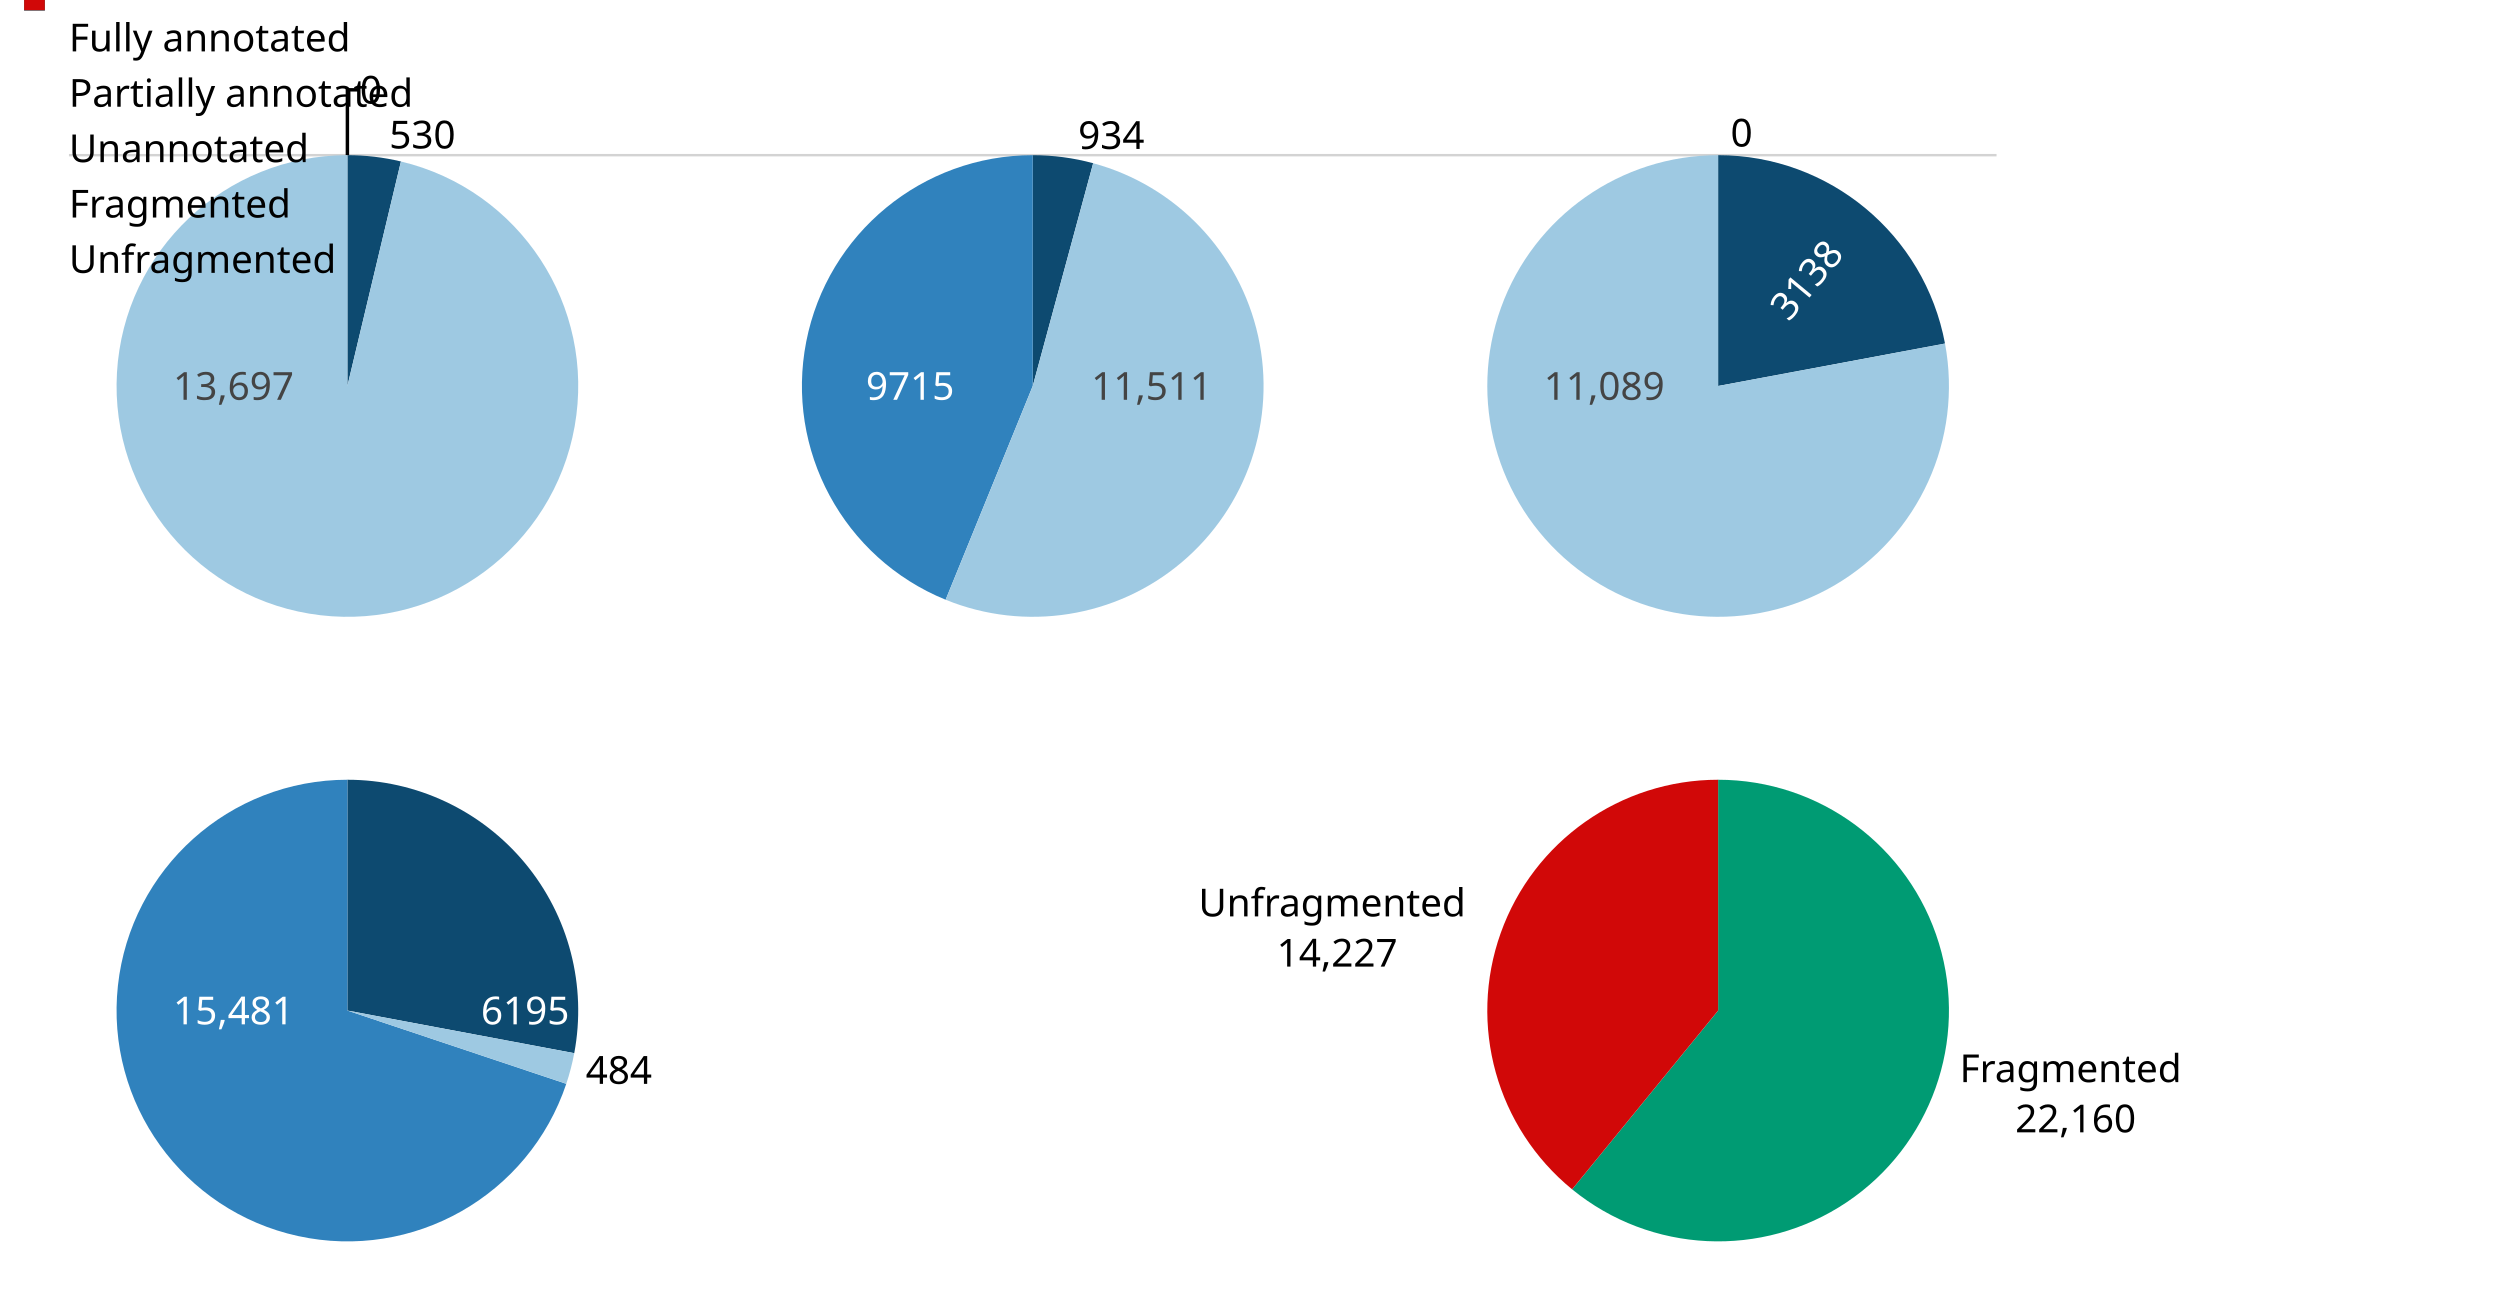
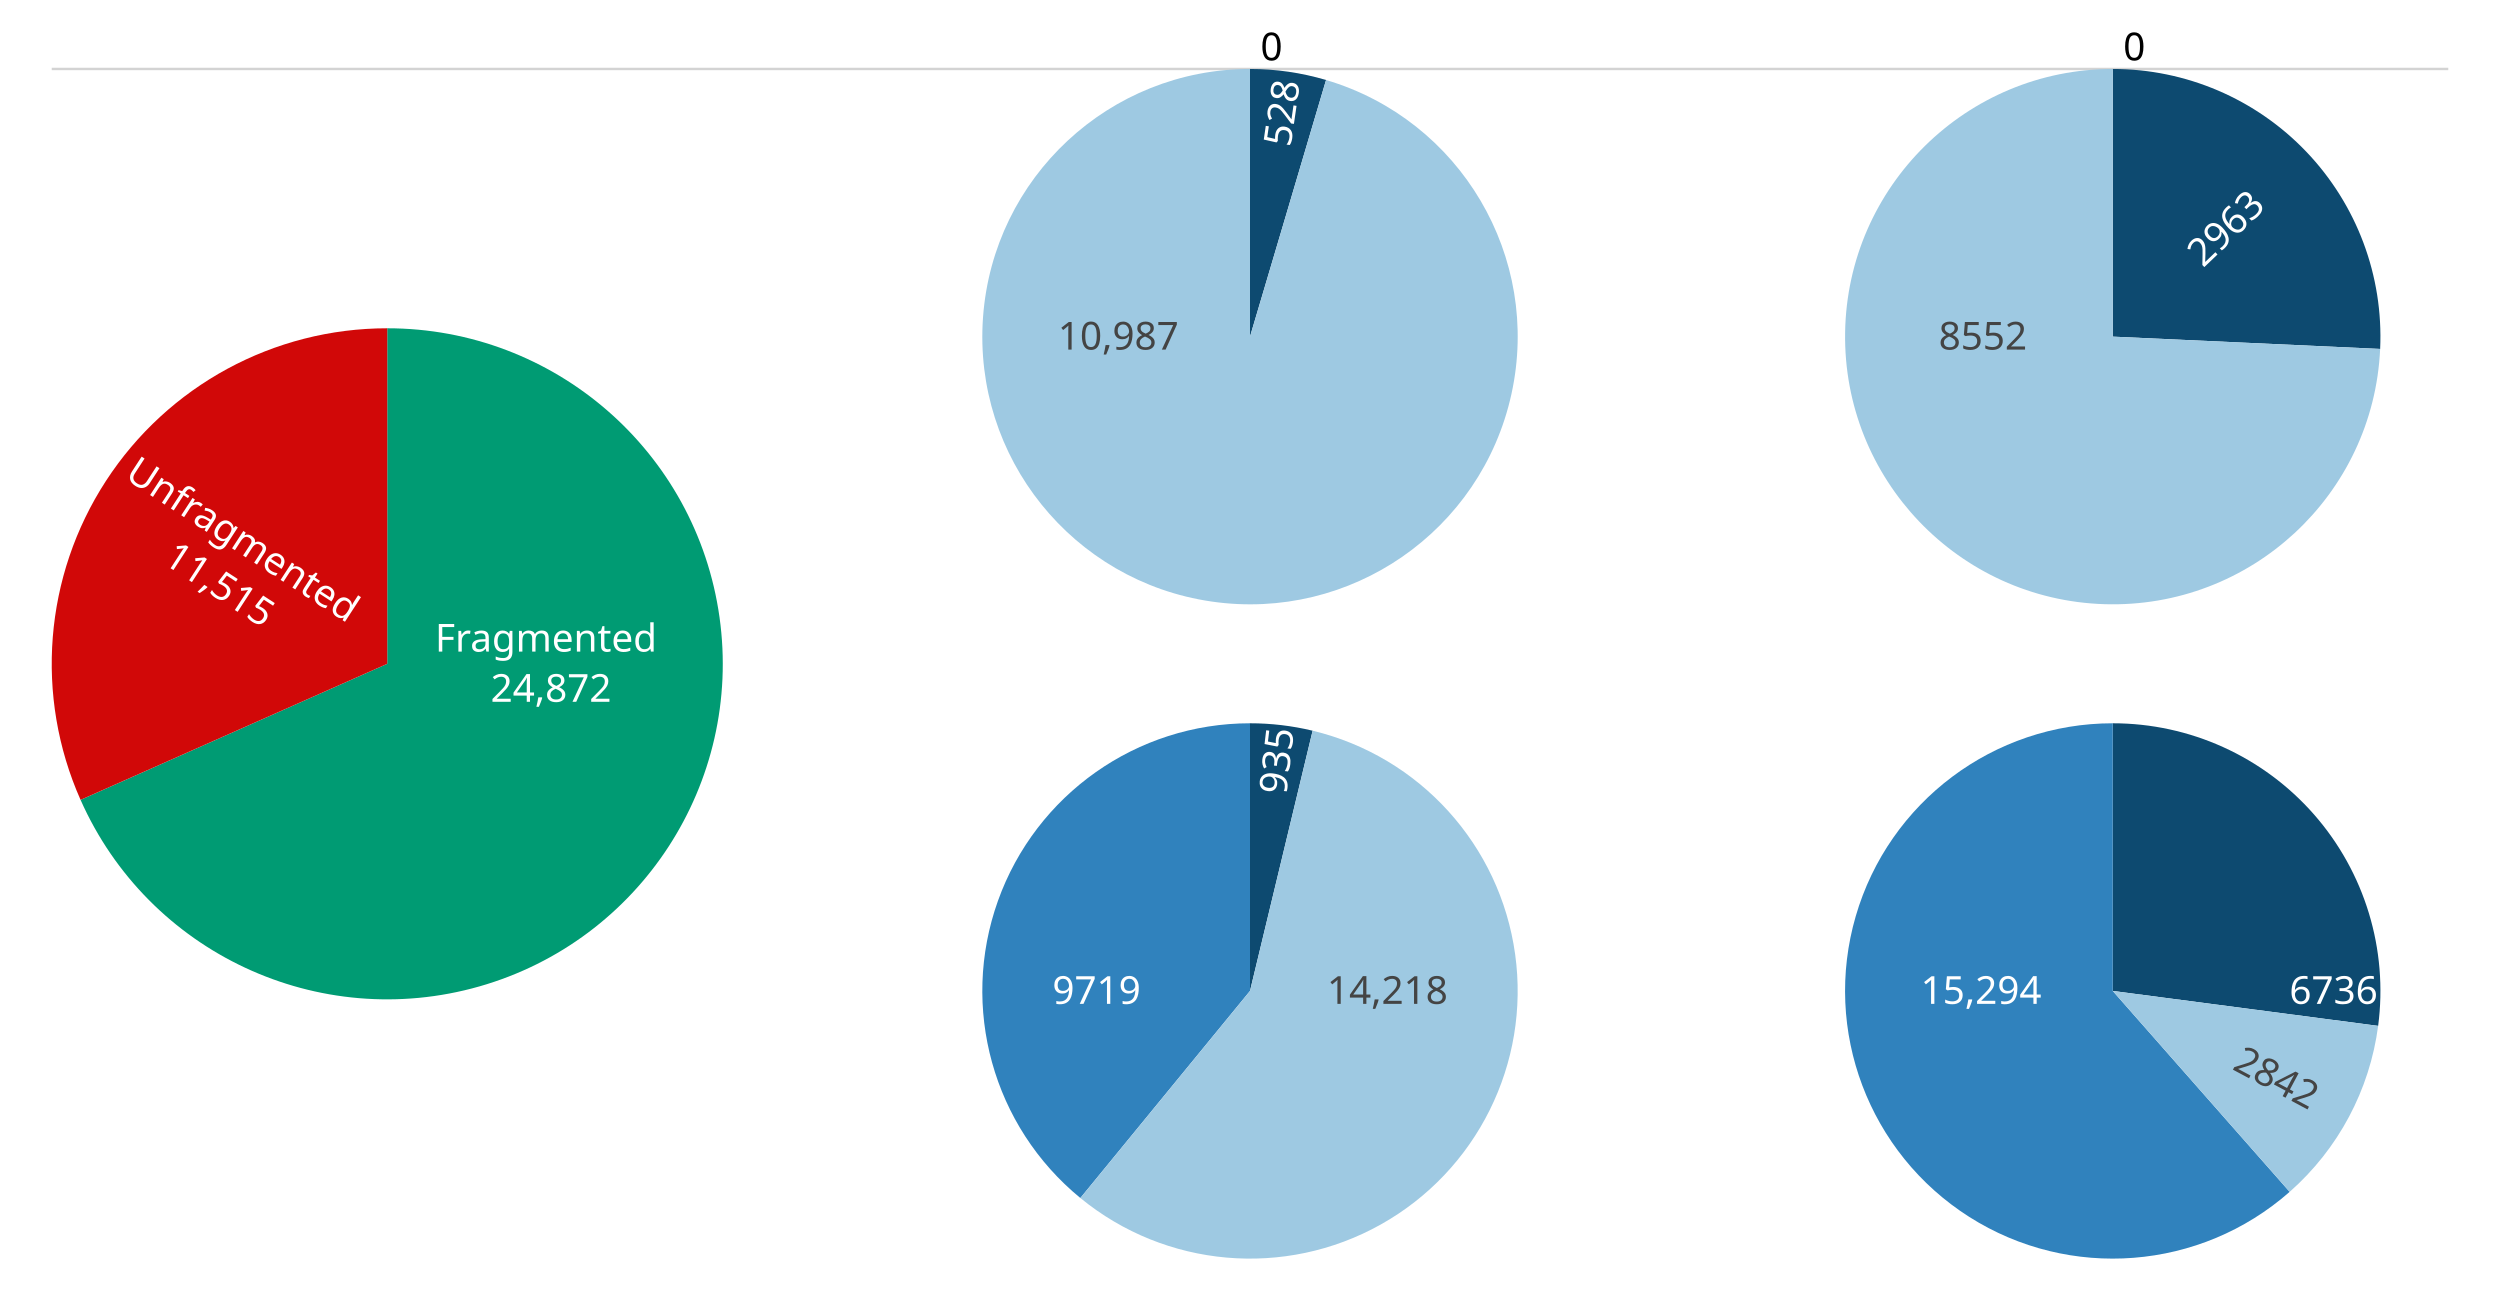
<svg xmlns="http://www.w3.org/2000/svg" class="main-svg" width="1450" height="760" style="" viewBox="0 0 1450 760">
  <rect x="0" y="0" width="1450" height="760" style="fill: rgb(255, 255, 255); fill-opacity: 1;" />
-   <defs id="defs-737d3f">
+   <defs id="defs-6f0f52">
    <g class="clips" />
    <g class="gradients" />
    <g class="patterns" />
  </defs>
  <g class="bglayer" />
  <g class="imagelayer" />
-   <path data-index="0" fill-rule="evenodd" d="M40,90L1158,90" style="opacity: 1; stroke: rgb(211, 211, 211); stroke-opacity: 1; fill: rgb(0, 0, 0); fill-opacity: 0; stroke-width: 1.4px;" />
+   <path data-index="0" fill-rule="evenodd" d="M30,40L1420,40" style="opacity: 1; stroke: rgb(211, 211, 211); stroke-opacity: 1; fill: rgb(0, 0, 0); fill-opacity: 0; stroke-width: 1.4px;" />
  <g class="cartesianlayer" />
  <g class="polarlayer" />
  <g class="smithlayer" />
  <g class="ternarylayer" />
  <g class="geolayer" />
  <g class="funnelarealayer" />
-   <path class="surface" d="M201.489,223.875l0,-133.875a133.875,133.875 0 0 1 31.051,3.651Z" style="opacity: 1;;pointer-events: none; fill: rgb(13, 74, 112); fill-opacity: 1; stroke-width: 0; stroke: rgb(68, 68, 68); stroke-opacity: 1;" />
-   <text data-notex="1" class="slicetext" transform="translate(244.9961,86.09304)" text-anchor="middle" x="0" y="0" style="opacity: 1;;font-family: sans-serif; font-size: 22.4px; fill: rgb(0, 0, 0); fill-opacity: 1; white-space: pre;">530</text>
-   <path class="surface" d="M201.489,223.875l0,-133.875a133.875,133.875 0 0 1 0,0Z" style="opacity: 1;;pointer-events: none; fill: rgb(48, 130, 189); fill-opacity: 1; stroke-width: 0; stroke: rgb(68, 68, 68); stroke-opacity: 1;" />
-   <text data-notex="1" class="slicetext" transform="translate(215.1139,60.09304)" text-anchor="middle" x="0" y="0" style="opacity: 1;;font-family: sans-serif; font-size: 22.4px; fill: rgb(0, 0, 0); fill-opacity: 1; white-space: pre;">0</text>
-   <path class="textline" stroke-width="2" d="M201.489,90V52.093h6.5" fill="none" style="opacity: 1;;stroke: rgb(0, 0, 0); stroke-opacity: 1;" />
-   <path class="surface" d="M201.489,223.875l31.051,-130.224a133.875,133.875 0 1 1 -31.051,-3.651Z" style="opacity: 1;;pointer-events: none; fill: rgb(158, 201, 226); fill-opacity: 1; stroke-width: 0; stroke: rgb(68, 68, 68); stroke-opacity: 1;" />
-   <text data-notex="1" class="slicetext" transform="translate(135.4437,231.875)" text-anchor="middle" x="0" y="0" style="opacity: 1;;font-family: sans-serif; font-size: 22.4px; fill: rgb(68, 68, 68); fill-opacity: 1; white-space: pre;">13,697</text>
-   <path class="surface" d="M599,223.875l0,-133.875a133.875,133.875 0 0 1 35.04,4.667Z" style="opacity: 1;;pointer-events: none; fill: rgb(13, 74, 112); fill-opacity: 1; stroke-width: 0; stroke: rgb(68, 68, 68); stroke-opacity: 1;" />
-   <text data-notex="1" class="slicetext" transform="translate(644.5499,86.39849)" text-anchor="middle" x="0" y="0" style="opacity: 1;;font-family: sans-serif; font-size: 22.4px; fill: rgb(0, 0, 0); fill-opacity: 1; white-space: pre;">934</text>
-   <path class="surface" d="M599,223.875l-50.53,123.973a133.875,133.875 0 0 1 50.53,-257.848Z" style="opacity: 1;;pointer-events: none; fill: rgb(48, 130, 189); fill-opacity: 1; stroke-width: 0; stroke: rgb(68, 68, 68); stroke-opacity: 1;" />
-   <text data-notex="1" class="slicetext" transform="translate(527.8756,231.875)" text-anchor="middle" x="0" y="0" style="opacity: 1;;font-family: sans-serif; font-size: 22.4px; fill: rgb(255, 255, 255); fill-opacity: 1; white-space: pre;">9715</text>
-   <path class="surface" d="M599,223.875l35.04,-129.208a133.875,133.875 0 1 1 -85.57,253.181Z" style="opacity: 1;;pointer-events: none; fill: rgb(158, 201, 226); fill-opacity: 1; stroke-width: 0; stroke: rgb(68, 68, 68); stroke-opacity: 1;" />
-   <text data-notex="1" class="slicetext" transform="translate(667.9642,231.875)" text-anchor="middle" x="0" y="0" style="opacity: 1;;font-family: sans-serif; font-size: 22.4px; fill: rgb(68, 68, 68); fill-opacity: 1; white-space: pre;">11,511</text>
-   <path class="surface" d="M996.511,223.875l0,-133.875a133.875,133.875 0 0 1 131.592,109.258Z" style="opacity: 1;;pointer-events: none; fill: rgb(13, 74, 112); fill-opacity: 1; stroke-width: 0; stroke: rgb(68, 68, 68); stroke-opacity: 1;" />
-   <text data-notex="1" class="slicetext" transform="translate(1053.837,167.354)rotate(-50.29802)" text-anchor="middle" x="0" y="0" style="opacity: 1;;font-family: sans-serif; font-size: 22.4px; fill: rgb(255, 255, 255); fill-opacity: 1; white-space: pre;">3138</text>
-   <path class="surface" d="M996.511,223.875l0,-133.875a133.875,133.875 0 0 1 0,0Z" style="opacity: 1;;pointer-events: none; fill: rgb(48, 130, 189); fill-opacity: 1; stroke-width: 0; stroke: rgb(68, 68, 68); stroke-opacity: 1;" />
-   <text data-notex="1" class="slicetext" transform="translate(1010.136,85)" text-anchor="middle" x="0" y="0" style="opacity: 1;;font-family: sans-serif; font-size: 22.4px; fill: rgb(0, 0, 0); fill-opacity: 1; white-space: pre;">0</text>
-   <path class="surface" d="M996.511,223.875l131.592,-24.617a133.875,133.875 0 1 1 -131.592,-109.258Z" style="opacity: 1;;pointer-events: none; fill: rgb(158, 201, 226); fill-opacity: 1; stroke-width: 0; stroke: rgb(68, 68, 68); stroke-opacity: 1;" />
-   <text data-notex="1" class="slicetext" transform="translate(930.4659,231.875)" text-anchor="middle" x="0" y="0" style="opacity: 1;;font-family: sans-serif; font-size: 22.4px; fill: rgb(68, 68, 68); fill-opacity: 1; white-space: pre;">11,089</text>
-   <path class="surface" d="M201.489,586.125l0,-133.875a133.875,133.875 0 0 1 131.573,158.595Z" style="opacity: 1;;pointer-events: none; fill: rgb(13, 74, 112); fill-opacity: 1; stroke-width: 0; stroke: rgb(68, 68, 68); stroke-opacity: 1;" />
-   <text data-notex="1" class="slicetext" transform="translate(304.5852,594.125)" text-anchor="middle" x="0" y="0" style="opacity: 1;;font-family: sans-serif; font-size: 22.4px; fill: rgb(255, 255, 255); fill-opacity: 1; white-space: pre;">6195</text>
-   <path class="surface" d="M201.489,586.125l126.954,42.487a133.875,133.875 0 1 1 -126.954,-176.362Z" style="opacity: 1;;pointer-events: none; fill: rgb(48, 130, 189); fill-opacity: 1; stroke-width: 0; stroke: rgb(68, 68, 68); stroke-opacity: 1;" />
-   <text data-notex="1" class="slicetext" transform="translate(135.4437,594.125)" text-anchor="middle" x="0" y="0" style="opacity: 1;;font-family: sans-serif; font-size: 22.4px; fill: rgb(255, 255, 255); fill-opacity: 1; white-space: pre;">15,481</text>
-   <path class="surface" d="M201.489,586.125l131.573,24.72a133.875,133.875 0 0 1 -4.619,17.767Z" style="opacity: 1;;pointer-events: none; fill: rgb(158, 201, 226); fill-opacity: 1; stroke-width: 0; stroke: rgb(68, 68, 68); stroke-opacity: 1;" />
-   <text data-notex="1" class="slicetext" transform="translate(358.9323,628.6309)" text-anchor="middle" x="0" y="0" style="opacity: 1;;font-family: sans-serif; font-size: 22.4px; fill: rgb(0, 0, 0); fill-opacity: 1; white-space: pre;">484</text>
-   <path class="surface" d="M996.511,586.125l0,-133.875a133.875,133.875 0 1 1 -84.691,237.557Z" style="opacity: 1;;pointer-events: none; fill: rgb(0, 155, 115); fill-opacity: 1; stroke-width: 0; stroke: rgb(68, 68, 68); stroke-opacity: 1;" />
-   <text data-notex="1" class="slicetext" transform="translate(1203.862,627.6267)" text-anchor="middle" x="0" y="0" style="opacity: 1;;font-family: sans-serif; font-size: 22.4px; fill: rgb(0, 0, 0); fill-opacity: 1; white-space: pre;">
+   <path class="surface" d="M224.6,385l0,-194.6a194.6,194.6 0 1 1 -177.879,273.519Z" style="opacity: 1;;pointer-events: none; fill: rgb(0, 155, 115); fill-opacity: 1; stroke-width: 0; stroke: rgb(68, 68, 68); stroke-opacity: 1;" />
+   <text data-notex="1" class="slicetext" transform="translate(319.5904,377.9375)" text-anchor="middle" x="0" y="0" style="opacity: 1;;font-family: sans-serif; font-size: 22.4px; fill: rgb(255, 255, 255); fill-opacity: 1; white-space: pre;">
    <tspan class="line" dy="0em" x="0" y="0">Fragmented</tspan>
-     <tspan class="line" dy="1.3em" x="0" y="0">22,160</tspan>
+     <tspan class="line" dy="1.3em" x="0" y="0">24,872</tspan>
  </text>
-   <path class="surface" d="M996.511,586.125l-84.691,103.682a133.875,133.875 0 0 1 84.691,-237.557Z" style="opacity: 1;;pointer-events: none; fill: rgb(209, 8, 8); fill-opacity: 1; stroke-width: 0; stroke: rgb(68, 68, 68); stroke-opacity: 1;" />
-   <text data-notex="1" class="slicetext" transform="translate(775.5507,531.4983)" text-anchor="middle" x="0" y="0" style="opacity: 1;;font-family: sans-serif; font-size: 22.4px; fill: rgb(0, 0, 0); fill-opacity: 1; white-space: pre;">
+   <path class="surface" d="M224.6,385l-177.879,78.919a194.6,194.6 0 0 1 177.879,-273.519Z" style="opacity: 1;;pointer-events: none; fill: rgb(209, 8, 8); fill-opacity: 1; stroke-width: 0; stroke: rgb(68, 68, 68); stroke-opacity: 1;" />
+   <text data-notex="1" class="slicetext" transform="translate(139.1442,321.0005)rotate(33.03735)" text-anchor="middle" x="0" y="0" style="opacity: 1;;font-family: sans-serif; font-size: 22.4px; fill: rgb(255, 255, 255); fill-opacity: 1; white-space: pre;">
    <tspan class="line" dy="0em" x="0" y="0">Unfragmented</tspan>
-     <tspan class="line" dy="1.3em" x="0" y="0">14,227</tspan>
+     <tspan class="line" dy="1.3em" x="0" y="0">11,515</tspan>
  </text>
+   <path class="surface" d="M725,195.25l0,-155.25a155.25,155.25 0 0 1 44.112,6.399Z" style="opacity: 1;;pointer-events: none; fill: rgb(13, 74, 112); fill-opacity: 1; stroke-width: 0; stroke: rgb(68, 68, 68); stroke-opacity: 1;" />
+   <text data-notex="1" class="slicetext" transform="translate(751.2424,66.58411)rotate(-81.74642)" text-anchor="middle" x="0" y="0" style="opacity: 1;;font-family: sans-serif; font-size: 22.4px; fill: rgb(255, 255, 255); fill-opacity: 1; white-space: pre;">528</text>
+   <path class="surface" d="M725,195.25l0,-155.25a155.25,155.25 0 0 1 0,0Z" style="opacity: 1;;pointer-events: none; fill: rgb(48, 130, 189); fill-opacity: 1; stroke-width: 0; stroke: rgb(68, 68, 68); stroke-opacity: 1;" />
+   <text data-notex="1" class="slicetext" transform="translate(737.4844,35)" text-anchor="middle" x="0" y="0" style="opacity: 1;;font-family: sans-serif; font-size: 22.4px; fill: rgb(0, 0, 0); fill-opacity: 1; white-space: pre;">0</text>
+   <path class="surface" d="M725,195.25l44.112,-148.851a155.25,155.25 0 1 1 -44.112,-6.399Z" style="opacity: 1;;pointer-events: none; fill: rgb(158, 201, 226); fill-opacity: 1; stroke-width: 0; stroke: rgb(68, 68, 68); stroke-opacity: 1;" />
+   <text data-notex="1" class="slicetext" transform="translate(648.6194,202.75)" text-anchor="middle" x="0" y="0" style="opacity: 1;;font-family: sans-serif; font-size: 22.4px; fill: rgb(68, 68, 68); fill-opacity: 1; white-space: pre;">10,987</text>
+   <path class="surface" d="M1225.4,195.25l0,-155.25a155.25,155.25 0 0 1 155.086,162.385Z" style="opacity: 1;;pointer-events: none; fill: rgb(13, 74, 112); fill-opacity: 1; stroke-width: 0; stroke: rgb(68, 68, 68); stroke-opacity: 1;" />
+   <text data-notex="1" class="slicetext" transform="translate(1296.257,137.9485)rotate(-43.68302)" text-anchor="middle" x="0" y="0" style="opacity: 1;;font-family: sans-serif; font-size: 22.4px; fill: rgb(255, 255, 255); fill-opacity: 1; white-space: pre;">2963</text>
+   <path class="surface" d="M1225.4,195.25l0,-155.25a155.25,155.25 0 0 1 0,0Z" style="opacity: 1;;pointer-events: none; fill: rgb(48, 130, 189); fill-opacity: 1; stroke-width: 0; stroke: rgb(68, 68, 68); stroke-opacity: 1;" />
+   <text data-notex="1" class="slicetext" transform="translate(1237.884,35)" text-anchor="middle" x="0" y="0" style="opacity: 1;;font-family: sans-serif; font-size: 22.4px; fill: rgb(0, 0, 0); fill-opacity: 1; white-space: pre;">0</text>
+   <path class="surface" d="M1225.4,195.25l155.086,7.135a155.25,155.25 0 1 1 -155.086,-162.385Z" style="opacity: 1;;pointer-events: none; fill: rgb(158, 201, 226); fill-opacity: 1; stroke-width: 0; stroke: rgb(68, 68, 68); stroke-opacity: 1;" />
+   <text data-notex="1" class="slicetext" transform="translate(1150.054,202.75)" text-anchor="middle" x="0" y="0" style="opacity: 1;;font-family: sans-serif; font-size: 22.4px; fill: rgb(68, 68, 68); fill-opacity: 1; white-space: pre;">8552</text>
+   <path class="surface" d="M725,574.75l0,-155.25a155.25,155.25 0 0 1 36.33,4.311Z" style="opacity: 1;;pointer-events: none; fill: rgb(13, 74, 112); fill-opacity: 1; stroke-width: 0; stroke: rgb(68, 68, 68); stroke-opacity: 1;" />
+   <text data-notex="1" class="slicetext" transform="translate(748.2847,442.1606)rotate(-83.23335)" text-anchor="middle" x="0" y="0" style="opacity: 1;;font-family: sans-serif; font-size: 22.4px; fill: rgb(255, 255, 255); fill-opacity: 1; white-space: pre;">935</text>
+   <path class="surface" d="M725,574.75l-98.387,120.094a155.25,155.25 0 0 1 98.387,-275.344Z" style="opacity: 1;;pointer-events: none; fill: rgb(48, 130, 189); fill-opacity: 1; stroke-width: 0; stroke: rgb(68, 68, 68); stroke-opacity: 1;" />
+   <text data-notex="1" class="slicetext" transform="translate(636.0141,582.25)" text-anchor="middle" x="0" y="0" style="opacity: 1;;font-family: sans-serif; font-size: 22.4px; fill: rgb(255, 255, 255); fill-opacity: 1; white-space: pre;">9719</text>
+   <path class="surface" d="M725,574.75l36.33,-150.939a155.25,155.25 0 1 1 -134.717,271.033Z" style="opacity: 1;;pointer-events: none; fill: rgb(158, 201, 226); fill-opacity: 1; stroke-width: 0; stroke: rgb(68, 68, 68); stroke-opacity: 1;" />
+   <text data-notex="1" class="slicetext" transform="translate(804.6972,582.25)" text-anchor="middle" x="0" y="0" style="opacity: 1;;font-family: sans-serif; font-size: 22.4px; fill: rgb(68, 68, 68); fill-opacity: 1; white-space: pre;">14,218</text>
+   <path class="surface" d="M1225.4,574.75l0,-155.25a155.25,155.25 0 0 1 153.923,175.508Z" style="opacity: 1;;pointer-events: none; fill: rgb(13, 74, 112); fill-opacity: 1; stroke-width: 0; stroke: rgb(68, 68, 68); stroke-opacity: 1;" />
+   <text data-notex="1" class="slicetext" transform="translate(1353.469,582.25)" text-anchor="middle" x="0" y="0" style="opacity: 1;;font-family: sans-serif; font-size: 22.4px; fill: rgb(255, 255, 255); fill-opacity: 1; white-space: pre;">6736</text>
+   <path class="surface" d="M1225.4,574.75l102.602,116.514a155.25,155.25 0 1 1 -102.602,-271.764Z" style="opacity: 1;;pointer-events: none; fill: rgb(48, 130, 189); fill-opacity: 1; stroke-width: 0; stroke: rgb(68, 68, 68); stroke-opacity: 1;" />
+   <text data-notex="1" class="slicetext" transform="translate(1149.019,582.25)" text-anchor="middle" x="0" y="0" style="opacity: 1;;font-family: sans-serif; font-size: 22.4px; fill: rgb(255, 255, 255); fill-opacity: 1; white-space: pre;">15,294</text>
+   <path class="surface" d="M1225.4,574.75l153.923,20.258a155.25,155.25 0 0 1 -51.321,96.256Z" style="opacity: 1;;pointer-events: none; fill: rgb(158, 201, 226); fill-opacity: 1; stroke-width: 0; stroke: rgb(68, 68, 68); stroke-opacity: 1;" />
+   <text data-notex="1" class="slicetext" transform="translate(1316.761,631.9606)rotate(28.06529)" text-anchor="middle" x="0" y="0" style="opacity: 1;;font-family: sans-serif; font-size: 22.4px; fill: rgb(68, 68, 68); fill-opacity: 1; white-space: pre;">2842</text>
  <g class="iciclelayer" />
  <g class="treemaplayer" />
  <g class="sunburstlayer" />
  <g class="glimages" />
-   <defs id="topdefs-737d3f">
+   <defs id="topdefs-6f0f52">
    <g class="clips" />
-     <clipPath id="legend737d3f">
-       <rect width="258" height="171" x="0" y="0" />
-     </clipPath>
  </defs>
  <g class="imagelayer" />
  <g class="shapelayer" />
-   <rect class="bg" shape-rendering="crispEdges" style="stroke: rgb(68, 68, 68); stroke-opacity: 1; fill: rgb(255, 255, 255); fill-opacity: 1; stroke-width: 0px;" width="258" height="171" x="0" y="0" transform="translate(1180.36,90)" />
-   <text class="legendtext" text-anchor="start" x="40" y="8.736" style="opacity: 1;;font-family: sans-serif; font-size: 22.4px; fill: rgb(0, 0, 0); fill-opacity: 1; white-space: pre;" transform="translate(0,21.06)">Fully annotated</text>
-   <g class="legendfill" style="opacity: 1;;opacity: 1;;" transform="translate(0,21.06)" />
-   <g class="legendlines" style="opacity: 1;;opacity: 1;;" transform="translate(0,21.06)" />
-   <path class="legendpie" d="M6,6H-6V-6H6Z" transform="translate(20,0)" style="opacity: 1;;opacity: 1;;fill: rgb(13, 74, 112); fill-opacity: 1; stroke-width: 0; stroke: rgb(68, 68, 68); stroke-opacity: 1;" />
-   <rect class="legendtoggle" x="0" y="-16.06" width="252.031" height="32.12" style="opacity: 1;;fill: rgb(0, 0, 0); fill-opacity: 0;" transform="translate(0,21.06)" />
-   <text class="legendtext" text-anchor="start" x="40" y="8.736" style="opacity: 1;;font-family: sans-serif; font-size: 22.4px; fill: rgb(0, 0, 0); fill-opacity: 1; white-space: pre;" transform="translate(0,53.18)">Partially annotated</text>
-   <g class="legendfill" style="opacity: 1;;opacity: 1;;" transform="translate(0,53.18)" />
-   <g class="legendlines" style="opacity: 1;;opacity: 1;;" transform="translate(0,53.18)" />
-   <path class="legendpie" d="M6,6H-6V-6H6Z" transform="translate(20,0)" style="opacity: 1;;opacity: 1;;fill: rgb(48, 130, 189); fill-opacity: 1; stroke-width: 0; stroke: rgb(68, 68, 68); stroke-opacity: 1;" />
-   <rect class="legendtoggle" x="0" y="-16.06" width="252.031" height="32.12" style="opacity: 1;;fill: rgb(0, 0, 0); fill-opacity: 0;" transform="translate(0,53.18)" />
-   <text class="legendtext" text-anchor="start" x="40" y="8.736" style="opacity: 1;;font-family: sans-serif; font-size: 22.4px; fill: rgb(0, 0, 0); fill-opacity: 1; white-space: pre;" transform="translate(0,85.3)">Unannotated</text>
-   <g class="legendfill" style="opacity: 1;;opacity: 1;;" transform="translate(0,85.3)" />
-   <g class="legendlines" style="opacity: 1;;opacity: 1;;" transform="translate(0,85.3)" />
-   <path class="legendpie" d="M6,6H-6V-6H6Z" transform="translate(20,0)" style="opacity: 1;;opacity: 1;;fill: rgb(158, 201, 226); fill-opacity: 1; stroke-width: 0; stroke: rgb(68, 68, 68); stroke-opacity: 1;" />
-   <rect class="legendtoggle" x="0" y="-16.06" width="252.031" height="32.12" style="opacity: 1;;fill: rgb(0, 0, 0); fill-opacity: 0;" transform="translate(0,85.3)" />
-   <text class="legendtext" text-anchor="start" x="40" y="8.736" style="opacity: 1;;font-family: sans-serif; font-size: 22.4px; fill: rgb(0, 0, 0); fill-opacity: 1; white-space: pre;" transform="translate(0,117.42)">Fragmented</text>
-   <g class="legendfill" style="opacity: 1;;opacity: 1;;" transform="translate(0,117.42)" />
-   <g class="legendlines" style="opacity: 1;;opacity: 1;;" transform="translate(0,117.42)" />
-   <path class="legendpie" d="M6,6H-6V-6H6Z" transform="translate(20,0)" style="opacity: 1;;opacity: 1;;fill: rgb(0, 155, 115); fill-opacity: 1; stroke-width: 0; stroke: rgb(68, 68, 68); stroke-opacity: 1;" />
-   <rect class="legendtoggle" x="0" y="-16.06" width="252.031" height="32.12" style="opacity: 1;;fill: rgb(0, 0, 0); fill-opacity: 0;" transform="translate(0,117.42)" />
-   <text class="legendtext" text-anchor="start" x="40" y="8.736" style="opacity: 1;;font-family: sans-serif; font-size: 22.4px; fill: rgb(0, 0, 0); fill-opacity: 1; white-space: pre;" transform="translate(0,149.54)">Unfragmented</text>
-   <g class="legendfill" style="opacity: 1;;opacity: 1;;" transform="translate(0,149.54)" />
-   <g class="legendlines" style="opacity: 1;;opacity: 1;;" transform="translate(0,149.54)" />
-   <path class="legendpie" d="M6,6H-6V-6H6Z" transform="translate(20,0)" style="opacity: 1;;opacity: 1;;fill: rgb(209, 8, 8); fill-opacity: 1; stroke-width: 0; stroke: rgb(68, 68, 68); stroke-opacity: 1;" />
-   <rect class="legendtoggle" x="0" y="-16.06" width="252.031" height="32.12" style="opacity: 1;;fill: rgb(0, 0, 0); fill-opacity: 0;" transform="translate(0,149.54)" />
-   <rect class="scrollbar" rx="20" ry="3" width="0" height="0" style="fill: rgb(128, 139, 164); fill-opacity: 1;" x="0" y="0" transform="translate(1180.36,90)" />
  <g class="g-gtitle" />
</svg>
